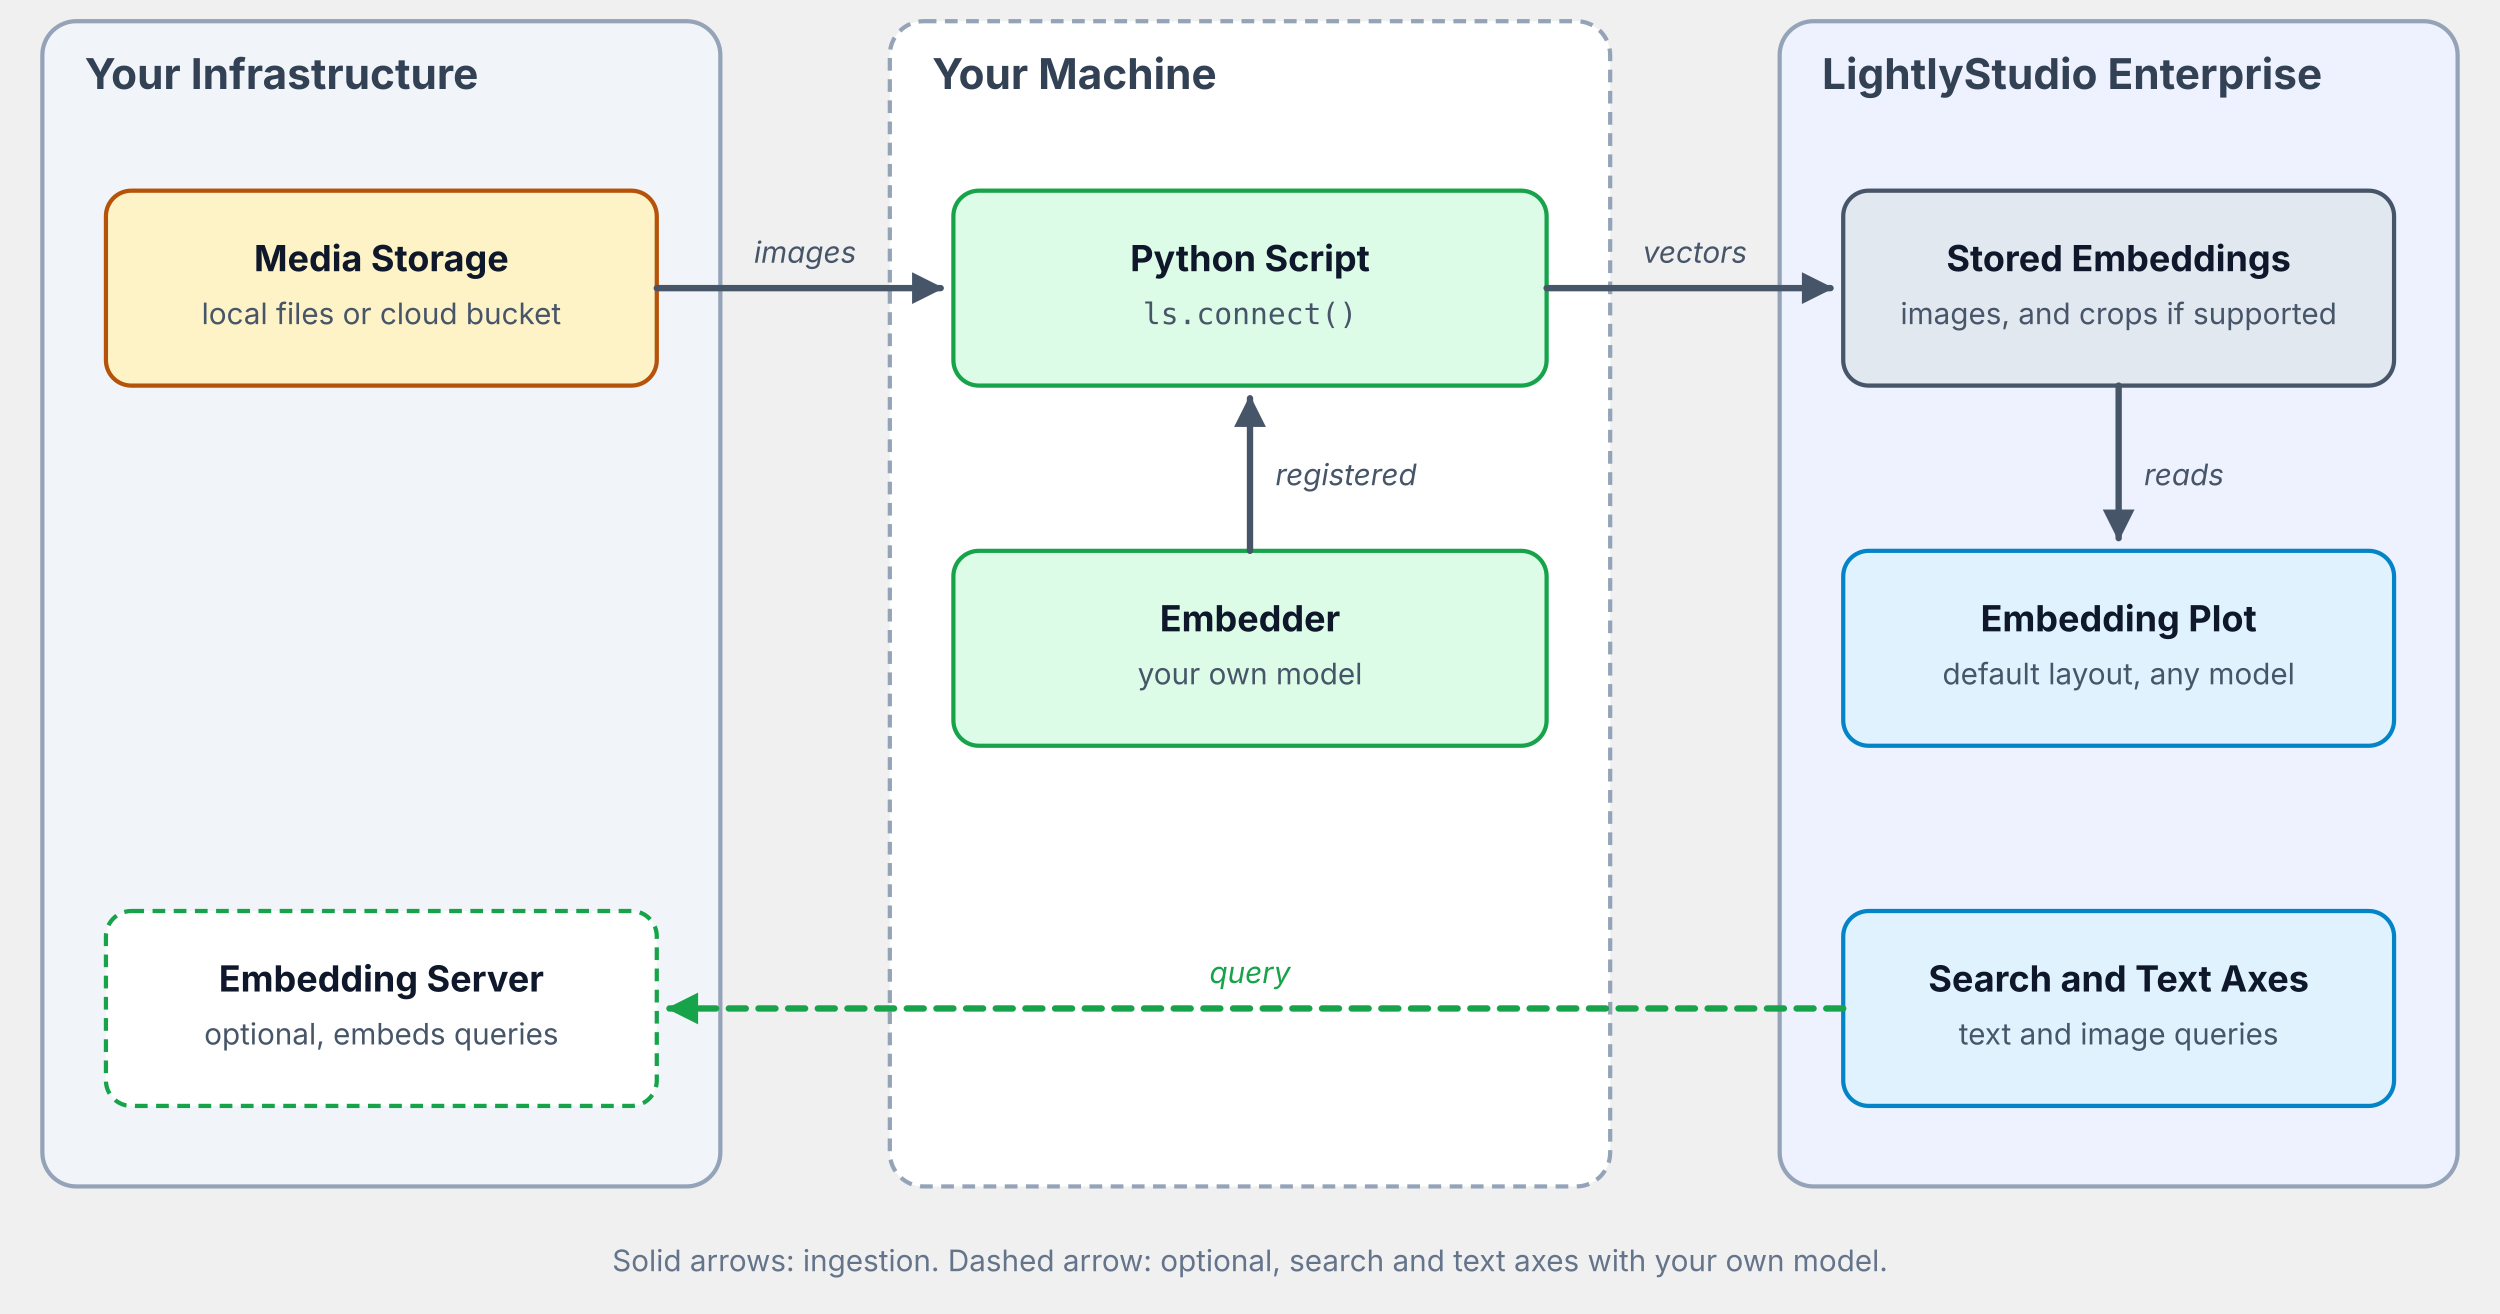
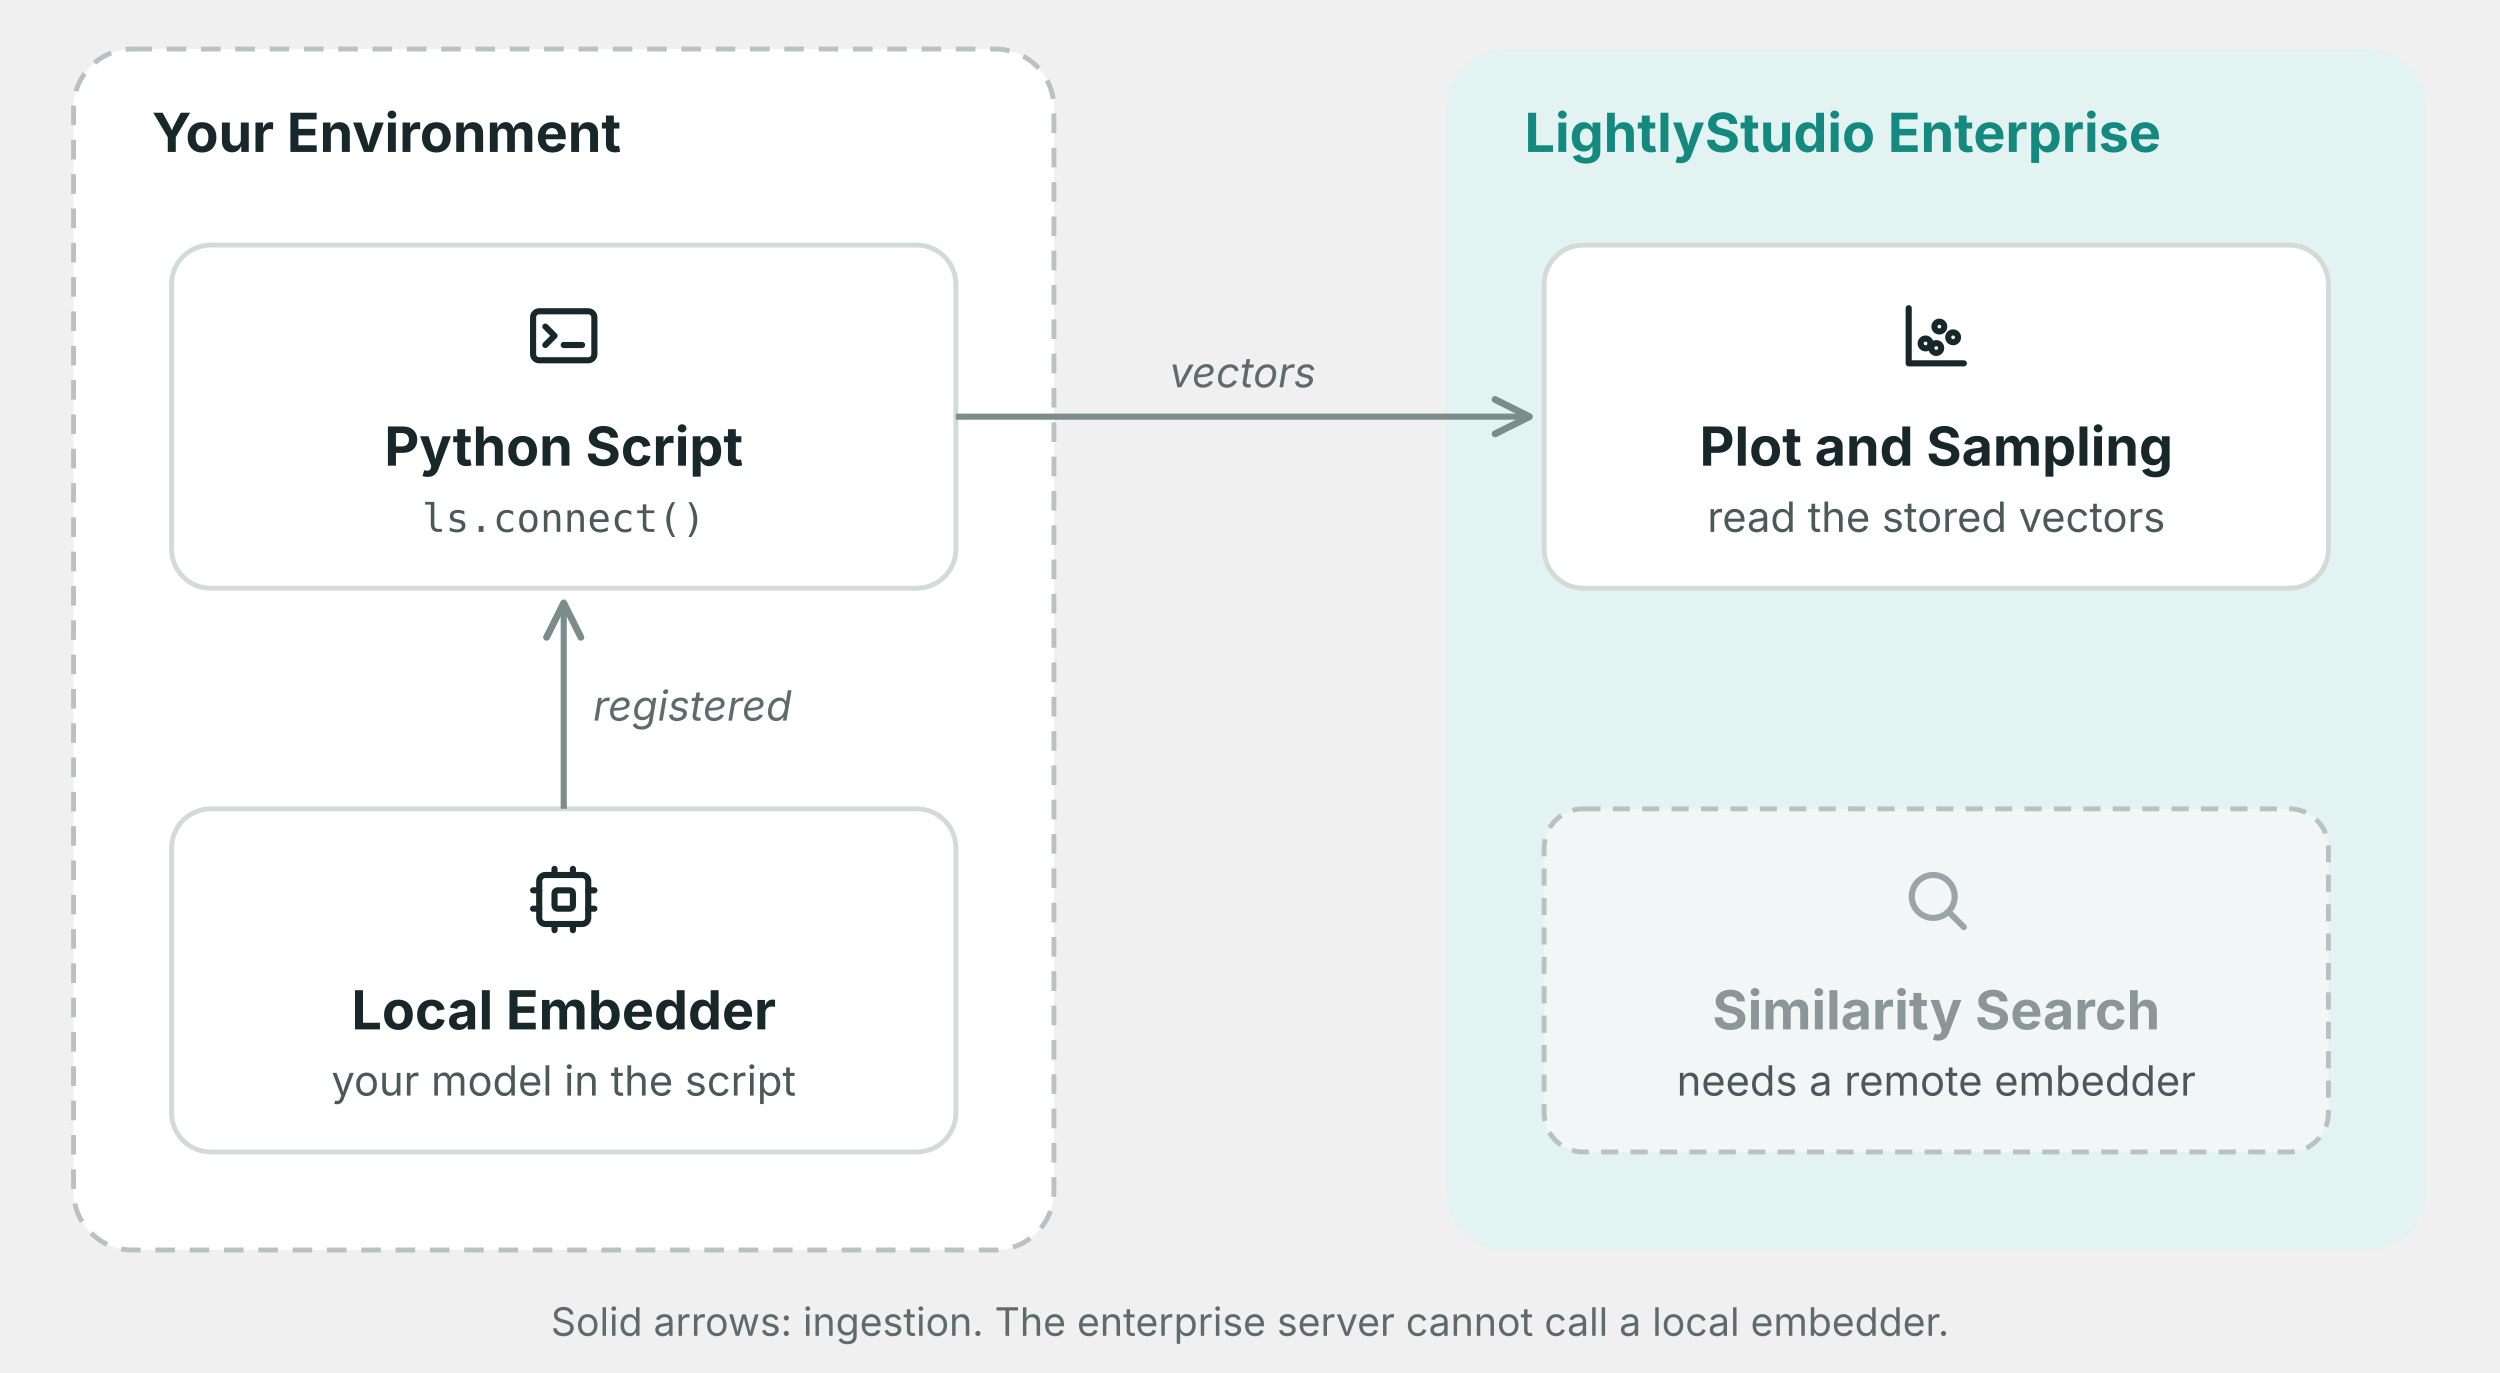
- <svg xmlns="http://www.w3.org/2000/svg" viewBox="0 0 1180 620" role="img" aria-labelledby="title desc">
+ <svg xmlns="http://www.w3.org/2000/svg" viewBox="0 0 1020 560" role="img" aria-labelledby="title desc">
  <defs>
    <style>
-       .panel-customer { fill: #f1f5f9; stroke: #94a3b8; stroke-width: 2; }
-       .panel-machine { fill: #ffffff; stroke: #94a3b8; stroke-width: 2; stroke-dasharray: 6 4; }
-       .panel-lightly { fill: #eef2ff; stroke: #94a3b8; stroke-width: 2; }
-       .node-ui { fill: #e0f2fe; stroke: #0284c7; stroke-width: 2; }
-       .node-service { fill: #dcfce7; stroke: #16a34a; stroke-width: 2; }
-       .node-optional { fill: #ffffff; stroke: #16a34a; stroke-width: 2; stroke-dasharray: 6 4; }
-       .node-data { fill: #e2e8f0; stroke: #475569; stroke-width: 2; }
-       .node-external { fill: #fef3c7; stroke: #b45309; stroke-width: 2; }
-       .panel-title { fill: #334155; font-family: -apple-system, "Segoe UI", Inter, Arial, sans-serif; font-size: 20px; font-weight: 700; }
-       .label { fill: #0f172a; font-family: -apple-system, "Segoe UI", Inter, Arial, sans-serif; font-size: 17px; font-weight: 700; }
-       .small { fill: #475569; font-family: -apple-system, "Segoe UI", Inter, Arial, sans-serif; font-size: 14px; }
-       .code { fill: #475569; font-family: "SF Mono", Menlo, Consolas, monospace; font-size: 14px; }
-       .edge-label { fill: #475569; font-family: -apple-system, "Segoe UI", Inter, Arial, sans-serif; font-size: 14px; font-style: italic; }
-       .caption { fill: #64748b; font-family: -apple-system, "Segoe UI", Inter, Arial, sans-serif; font-size: 14px; }
-       .edge { stroke: #475569; stroke-width: 3; stroke-linecap: round; fill: none; }
-       .edge-search { stroke: #16a34a; stroke-width: 3; stroke-linecap: round; stroke-dasharray: 8 6; fill: none; }
+       .panel-env { fill: #ffffff; stroke: #b8c2c1; stroke-width: 2; stroke-dasharray: 8 6; }
+       .panel-ls { fill: #e3f3f2; }
+       .panel-title { fill: #17272a; font-family: -apple-system, "Segoe UI", Inter, Arial, sans-serif; font-size: 22px; font-weight: 700; }
+       .panel-title-ls { fill: #14897f; font-family: -apple-system, "Segoe UI", Inter, Arial, sans-serif; font-size: 22px; font-weight: 700; }
+       .card { fill: #ffffff; stroke: #d3dbda; stroke-width: 2; }
+       .card-off { fill: #f3f6f6; stroke: #b8c2c1; stroke-width: 2; stroke-dasharray: 7 5; }
+       .icon-off { fill: none; stroke: #9aa6a5; stroke-width: 2; stroke-linecap: round; stroke-linejoin: round; }
+       .title-off { fill: #8a9796; font-family: -apple-system, "Segoe UI", Inter, Arial, sans-serif; font-size: 22px; font-weight: 700; }
+       .icon { fill: none; stroke: #17272a; stroke-width: 2; stroke-linecap: round; stroke-linejoin: round; }
+       .title { fill: #17272a; font-family: -apple-system, "Segoe UI", Inter, Arial, sans-serif; font-size: 22px; font-weight: 700; }
+       .sub { fill: #4b5a59; font-family: -apple-system, "Segoe UI", Inter, Arial, sans-serif; font-size: 17px; }
+       .mono { fill: #4b5a59; font-family: "SF Mono", Menlo, Consolas, monospace; font-size: 16px; }
+       .edge { stroke: #7c8c8a; stroke-width: 2.5; fill: none; }
+       .edge-search { stroke: #1aa39a; stroke-width: 2.5; stroke-dasharray: 9 7; fill: none; }
+       .edge-label { fill: #5d6b6a; font-family: -apple-system, "Segoe UI", Inter, Arial, sans-serif; font-size: 17px; font-style: italic; }
+       .edge-label-search { fill: #14897f; font-family: -apple-system, "Segoe UI", Inter, Arial, sans-serif; font-size: 17px; font-style: italic; }
+       .caption { fill: #5d6b6a; font-family: -apple-system, "Segoe UI", Inter, Arial, sans-serif; font-size: 16px; }
    </style>
-     <marker id="arrow" viewBox="0 0 10 10" refX="9" refY="5" markerWidth="5" markerHeight="5" orient="auto-start-reverse">
-       <path d="M 0 0 L 10 5 L 0 10 z" fill="#475569" />
+     <marker id="arrow" viewBox="0 0 10 10" refX="9" refY="5" markerWidth="7" markerHeight="7" orient="auto-start-reverse">
+       <path d="M 1 1 L 9 5 L 1 9" fill="none" stroke="#7c8c8a" stroke-width="1.6" stroke-linecap="round" stroke-linejoin="round" />
    </marker>
-     <marker id="arrow-search" viewBox="0 0 10 10" refX="9" refY="5" markerWidth="5" markerHeight="5" orient="auto-start-reverse">
-       <path d="M 0 0 L 10 5 L 0 10 z" fill="#16a34a" />
+     <marker id="arrow-search" viewBox="0 0 10 10" refX="9" refY="5" markerWidth="7" markerHeight="7" orient="auto-start-reverse">
+       <path d="M 1 1 L 9 5 L 1 9" fill="none" stroke="#1aa39a" stroke-width="1.6" stroke-linecap="round" stroke-linejoin="round" />
    </marker>
  </defs>
-   <rect class="panel-customer" x="20" y="10" width="320" height="550" rx="16" ry="16" />
-   <text class="panel-title" x="40" y="42">Your Infrastructure</text>
+   <rect class="panel-env" x="30" y="20" width="400" height="490" rx="24" />
+   <text class="panel-title" x="62" y="62">Your Environment</text>
+   <rect class="panel-ls" x="590" y="20" width="400" height="490" rx="24" />
+   <text class="panel-title-ls" x="622" y="62">LightlyStudio Enterprise</text>
  <g>
-     <rect class="node-external" x="50" y="90" width="260" height="92" rx="12" ry="12" />
-     <text class="label" x="180" y="128" text-anchor="middle">Media Storage</text>
-     <text class="small" x="180" y="153" text-anchor="middle">local files or cloud bucket</text>
+     <rect class="card" x="70" y="100" width="320" height="140" rx="16" />
+     <g class="icon" transform="translate(215 122) scale(1.25)">
+       <rect x="2" y="4" width="20" height="16" rx="2" />
+       <path d="m6 9 3 3-3 3" />
+       <path d="M12 15h6" />
+     </g>
+     <text class="title" x="230" y="190" text-anchor="middle">Python Script</text>
+     <text class="mono" x="230" y="217" text-anchor="middle">ls.connect()</text>
  </g>
  <g>
-     <rect class="node-optional" x="50" y="430" width="260" height="92" rx="12" ry="12" />
-     <text class="label" x="180" y="468" text-anchor="middle">Embedding Server</text>
-     <text class="small" x="180" y="493" text-anchor="middle">optional, embeds queries</text>
-   </g>
-   <rect class="panel-machine" x="420" y="10" width="340" height="550" rx="16" ry="16" />
-   <text class="panel-title" x="440" y="42">Your Machine</text>
-   <g>
-     <rect class="node-service" x="450" y="90" width="280" height="92" rx="12" ry="12" />
-     <text class="label" x="590" y="128" text-anchor="middle">Python Script</text>
-     <text class="code" x="590" y="153" text-anchor="middle">ls.connect()</text>
+     <rect class="card" x="70" y="330" width="320" height="140" rx="16" />
+     <g class="icon" transform="translate(215 352) scale(1.25)">
+       <rect x="4" y="4" width="16" height="16" rx="2" />
+       <rect x="9" y="9" width="6" height="6" rx="1" />
+       <path d="M15 2v2" />
+       <path d="M15 20v2" />
+       <path d="M2 15h2" />
+       <path d="M2 9h2" />
+       <path d="M20 15h2" />
+       <path d="M20 9h2" />
+       <path d="M9 2v2" />
+       <path d="M9 20v2" />
+     </g>
+     <text class="title" x="230" y="420" text-anchor="middle">Local Embedder</text>
+     <text class="sub" x="230" y="447" text-anchor="middle">your model in the script</text>
  </g>
  <g>
-     <rect class="node-service" x="450" y="260" width="280" height="92" rx="12" ry="12" />
-     <text class="label" x="590" y="298" text-anchor="middle">Embedder</text>
-     <text class="small" x="590" y="323" text-anchor="middle">your own model</text>
-   </g>
-   <rect class="panel-lightly" x="840" y="10" width="320" height="550" rx="16" ry="16" />
-   <text class="panel-title" x="860" y="42">LightlyStudio Enterprise</text>
-   <g>
-     <rect class="node-data" x="870" y="90" width="260" height="92" rx="12" ry="12" />
-     <text class="label" x="1000" y="128" text-anchor="middle">Stored Embeddings</text>
-     <text class="small" x="1000" y="153" text-anchor="middle">images, and crops if supported</text>
+     <rect class="card" x="630" y="100" width="320" height="140" rx="16" />
+     <g class="icon" transform="translate(775 122) scale(1.25)">
+       <path d="M3 3v18h18" />
+       <circle cx="8.5" cy="14.5" r="1.6" />
+       <circle cx="13" cy="9" r="1.6" />
+       <circle cx="17.5" cy="12.5" r="1.6" />
+       <circle cx="12" cy="16" r="1.6" />
+     </g>
+     <text class="title" x="790" y="190" text-anchor="middle">Plot and Sampling</text>
+     <text class="sub" x="790" y="217" text-anchor="middle">read the stored vectors</text>
  </g>
  <g>
-     <rect class="node-ui" x="870" y="260" width="260" height="92" rx="12" ry="12" />
-     <text class="label" x="1000" y="298" text-anchor="middle">Embedding Plot</text>
-     <text class="small" x="1000" y="323" text-anchor="middle">default layout, any model</text>
+     <rect class="card-off" x="630" y="330" width="320" height="140" rx="16" />
+     <g class="icon-off" transform="translate(775 352) scale(1.25)">
+       <circle cx="11" cy="11" r="7" />
+       <path d="m21 21-4.3-4.3" />
+     </g>
+     <text class="title-off" x="790" y="420" text-anchor="middle">Similarity Search</text>
+     <text class="sub" x="790" y="447" text-anchor="middle">needs a remote embedder</text>
  </g>
-   <g>
-     <rect class="node-ui" x="870" y="430" width="260" height="92" rx="12" ry="12" />
-     <text class="label" x="1000" y="468" text-anchor="middle">Search and Text Axes</text>
-     <text class="small" x="1000" y="493" text-anchor="middle">text and image queries</text>
-   </g>
-   <line class="edge" x1="310" y1="136" x2="444" y2="136" marker-end="url(#arrow)" />
-   <text class="edge-label" x="380" y="124" text-anchor="middle">images</text>
-   <line class="edge" x1="590" y1="260" x2="590" y2="188" marker-end="url(#arrow)" />
-   <text class="edge-label" x="602" y="229">registered</text>
-   <line class="edge" x1="730" y1="136" x2="864" y2="136" marker-end="url(#arrow)" />
-   <text class="edge-label" x="800" y="124" text-anchor="middle">vectors</text>
-   <line class="edge" x1="1000" y1="182" x2="1000" y2="254" marker-end="url(#arrow)" />
-   <text class="edge-label" x="1012" y="229">reads</text>
-   <line class="edge-search" x1="870" y1="476" x2="316" y2="476" marker-end="url(#arrow-search)" />
-   <text class="edge-label" x="590" y="464" text-anchor="middle" style="fill: #16a34a;">query</text>
-   <text class="caption" x="590" y="600" text-anchor="middle">Solid arrows: ingestion. Dashed arrow: optional, search and text axes with your own model.</text>
+   <line class="edge" x1="230" y1="330" x2="230" y2="246" marker-end="url(#arrow)" />
+   <text class="edge-label" x="242" y="294" text-anchor="start">registered</text>
+   <line class="edge" x1="390" y1="170" x2="624" y2="170" marker-end="url(#arrow)" />
+   <text class="edge-label" x="507" y="158" text-anchor="middle">vectors</text>
+   <text class="caption" x="510" y="545" text-anchor="middle">Solid arrows: ingestion. The enterprise server cannot call a local embedder.</text>
</svg>
